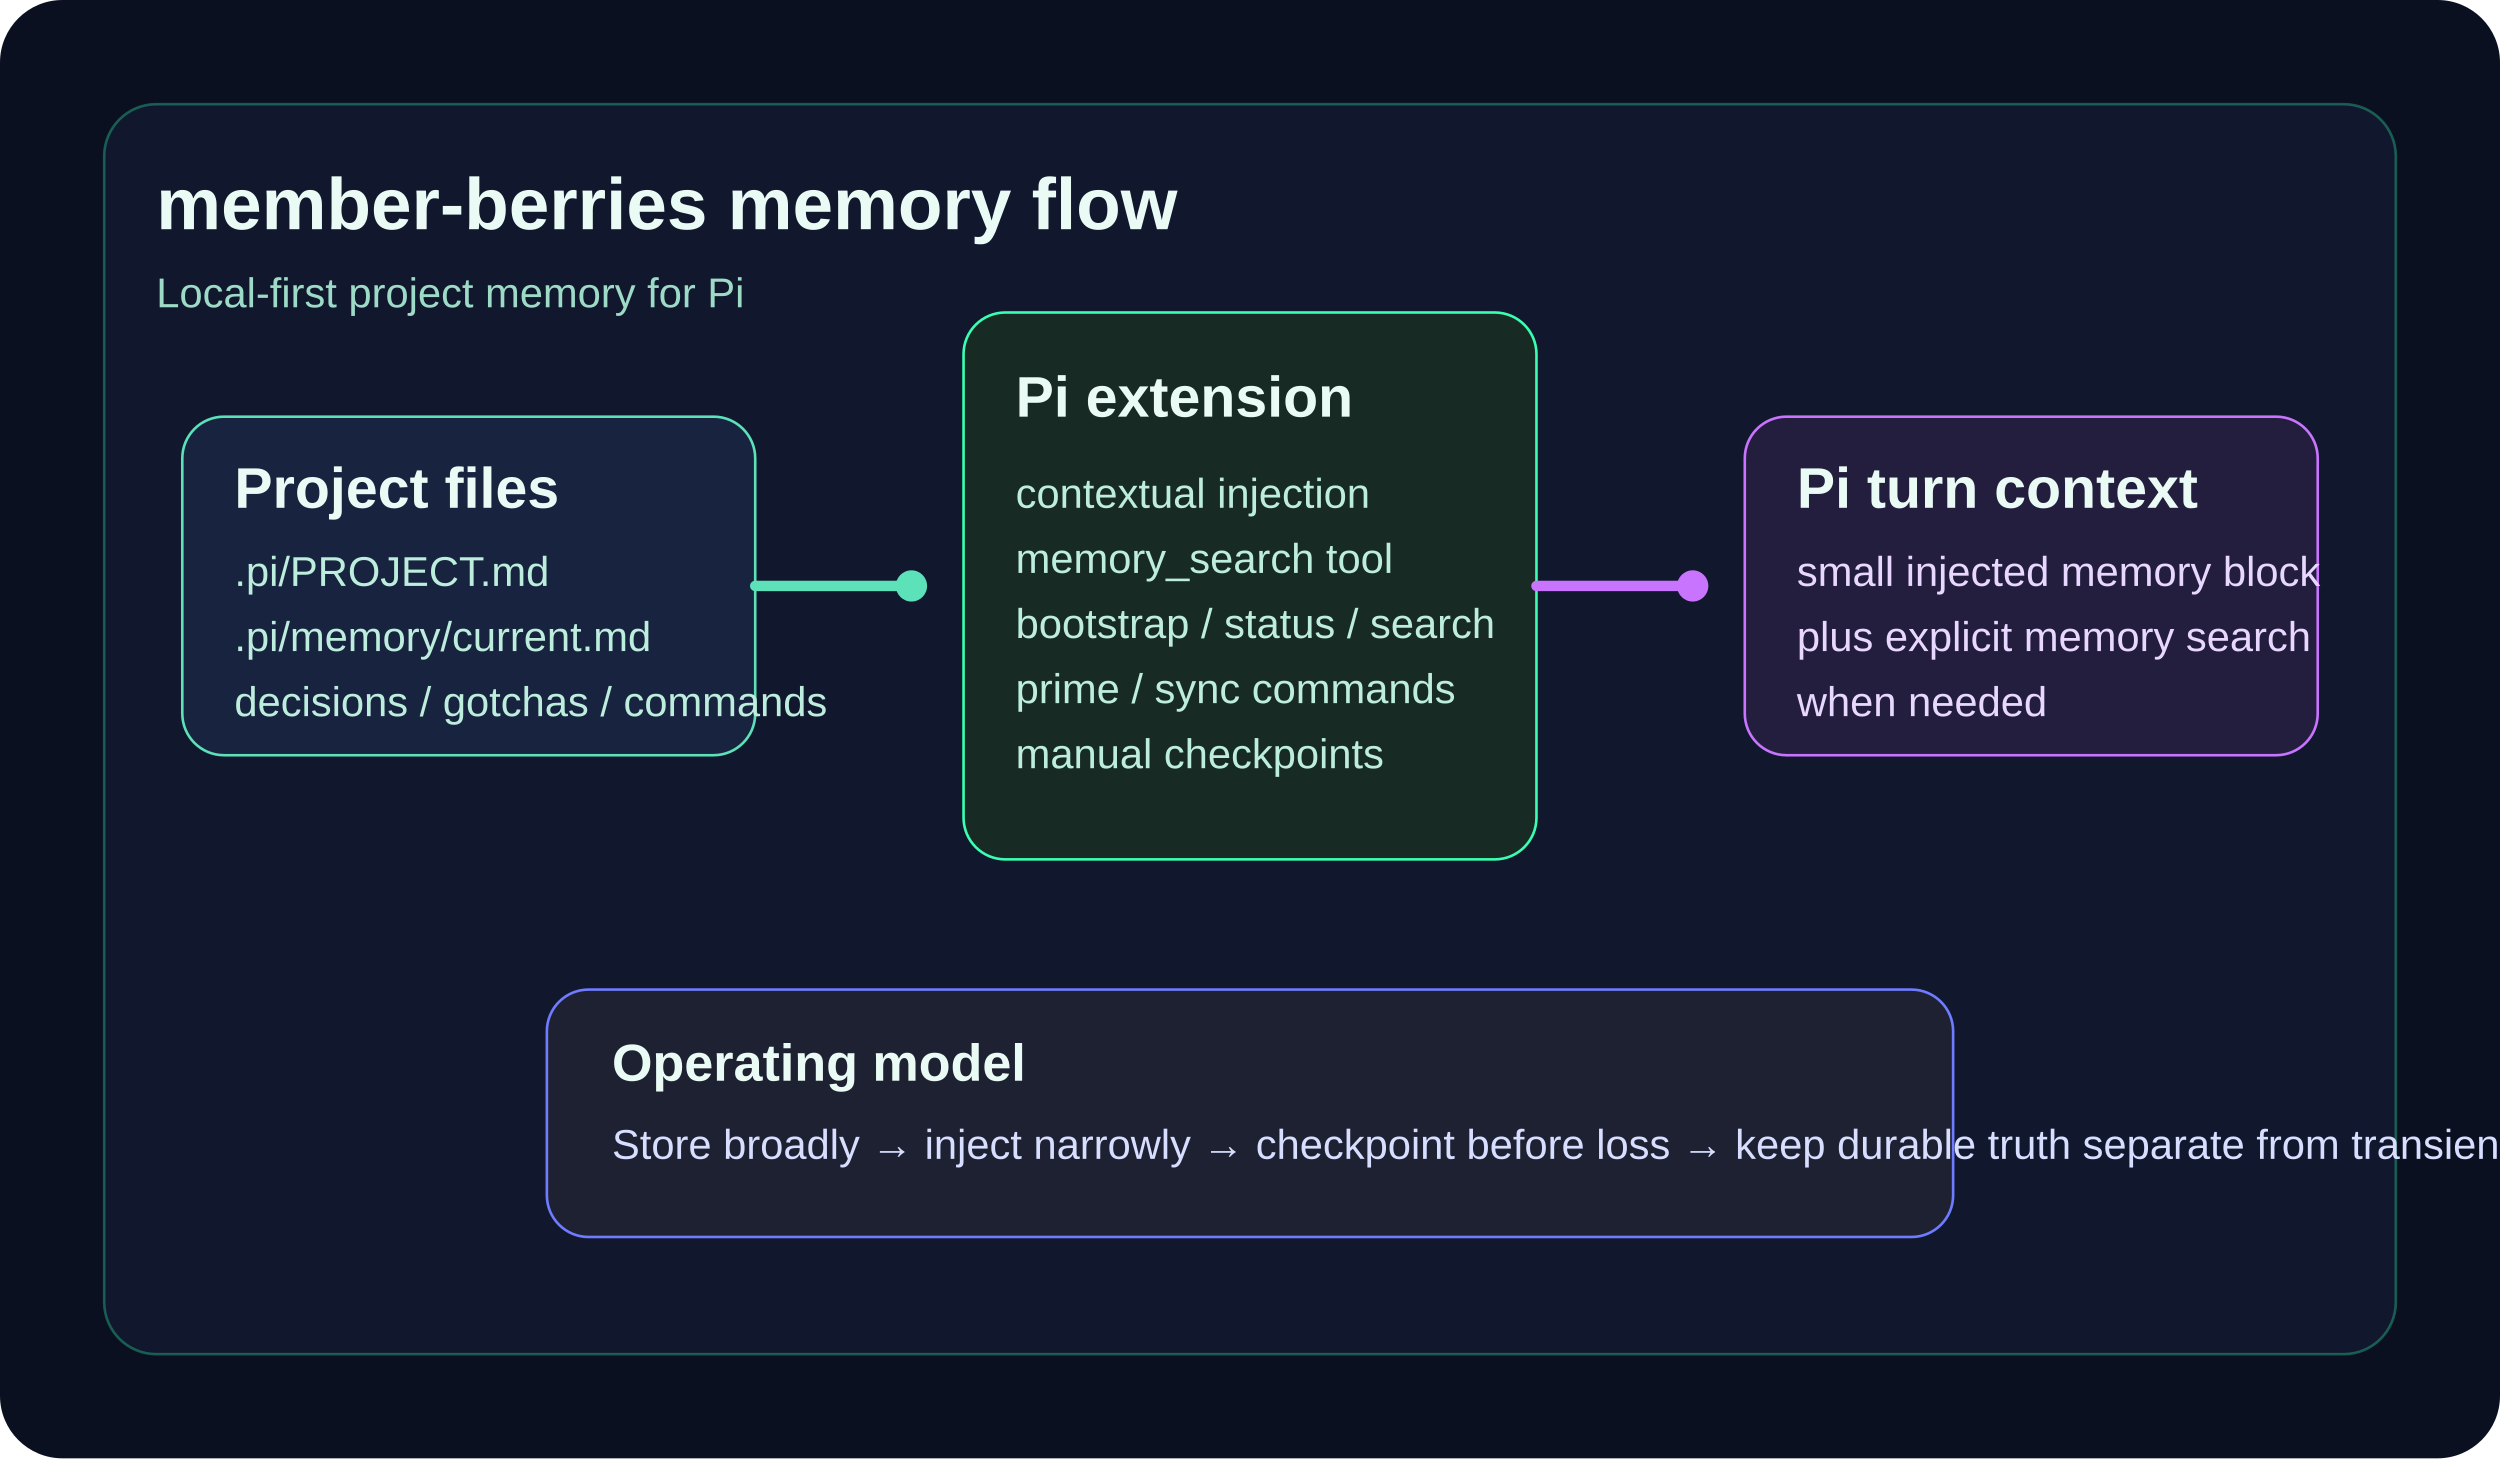
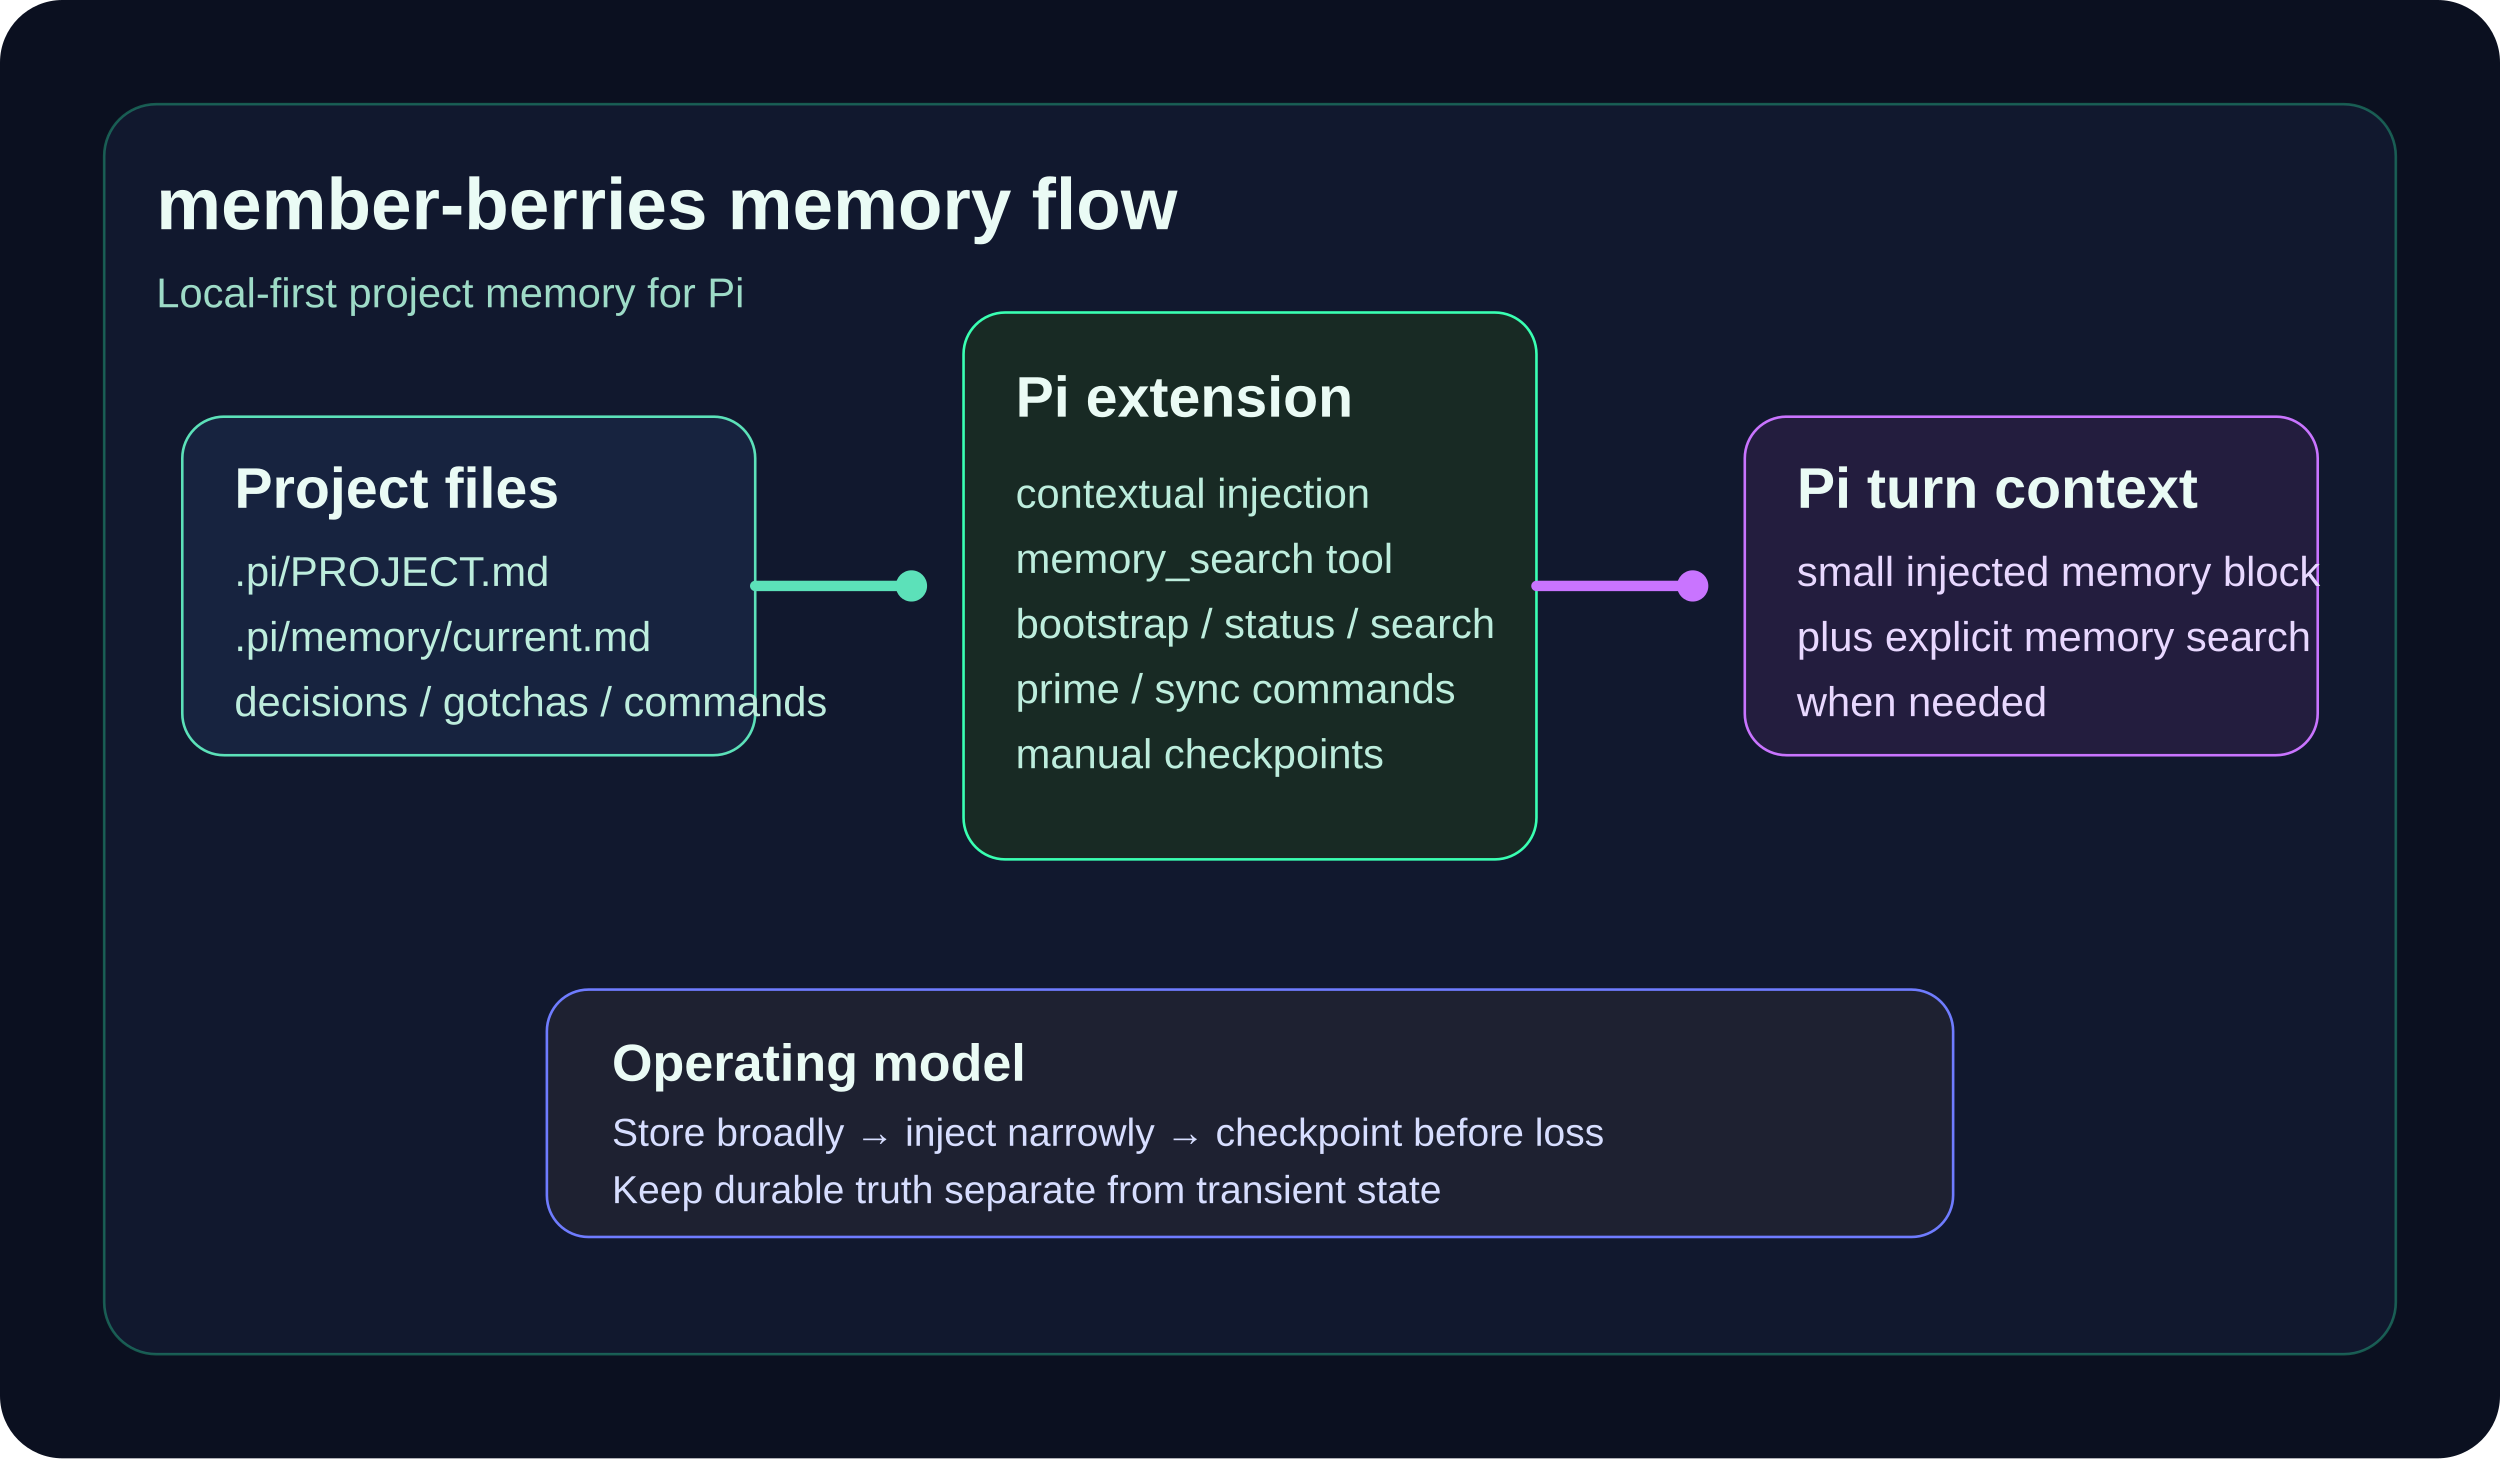
<svg xmlns="http://www.w3.org/2000/svg" width="960" height="560" viewBox="0 0 960 560" fill="none">
  <rect width="960" height="560" rx="24" fill="#0B1020" />
  <rect x="40" y="40" width="880" height="480" rx="20" fill="#11182E" stroke="#2EE6A6" stroke-opacity="0.35" />
  <text x="60" y="88" fill="#EAFBF5" font-size="28" font-family="Arial, Helvetica, sans-serif" font-weight="700">member-berries memory flow</text>
  <text x="60" y="118" fill="#9EDBC7" font-size="16" font-family="Arial, Helvetica, sans-serif">Local-first project memory for Pi</text>
  <rect x="70" y="160" width="220" height="130" rx="16" fill="#17233F" stroke="#5CE1B9" />
  <text x="90" y="195" fill="#EAFBF5" font-size="22" font-family="Arial, Helvetica, sans-serif" font-weight="700">Project files</text>
  <text x="90" y="225" fill="#BDEDDD" font-size="16" font-family="Arial, Helvetica, sans-serif">.pi/PROJECT.md</text>
  <text x="90" y="250" fill="#BDEDDD" font-size="16" font-family="Arial, Helvetica, sans-serif">.pi/memory/current.md</text>
  <text x="90" y="275" fill="#BDEDDD" font-size="16" font-family="Arial, Helvetica, sans-serif">decisions / gotchas / commands</text>
  <rect x="370" y="120" width="220" height="210" rx="16" fill="#182A24" stroke="#39FFB2" />
  <text x="390" y="160" fill="#EAFBF5" font-size="22" font-family="Arial, Helvetica, sans-serif" font-weight="700">Pi extension</text>
  <text x="390" y="195" fill="#BDEDDD" font-size="16" font-family="Arial, Helvetica, sans-serif">contextual injection</text>
  <text x="390" y="220" fill="#BDEDDD" font-size="16" font-family="Arial, Helvetica, sans-serif">memory_search tool</text>
  <text x="390" y="245" fill="#BDEDDD" font-size="16" font-family="Arial, Helvetica, sans-serif">bootstrap / status / search</text>
  <text x="390" y="270" fill="#BDEDDD" font-size="16" font-family="Arial, Helvetica, sans-serif">prime / sync commands</text>
  <text x="390" y="295" fill="#BDEDDD" font-size="16" font-family="Arial, Helvetica, sans-serif">manual checkpoints</text>
  <rect x="670" y="160" width="220" height="130" rx="16" fill="#231D3E" stroke="#C974FF" />
  <text x="690" y="195" fill="#EAFBF5" font-size="22" font-family="Arial, Helvetica, sans-serif" font-weight="700">Pi turn context</text>
  <text x="690" y="225" fill="#E8D8FF" font-size="16" font-family="Arial, Helvetica, sans-serif">small injected memory block</text>
  <text x="690" y="250" fill="#E8D8FF" font-size="16" font-family="Arial, Helvetica, sans-serif">plus explicit memory search</text>
  <text x="690" y="275" fill="#E8D8FF" font-size="16" font-family="Arial, Helvetica, sans-serif">when needed</text>
  <rect x="210" y="380" width="540" height="95" rx="16" fill="#1E2131" stroke="#6F7CFF" />
  <text x="235" y="415" fill="#EAFBF5" font-size="20" font-family="Arial, Helvetica, sans-serif" font-weight="700">Operating model</text>
-   <text x="235" y="445" fill="#D7DEFF" font-size="16" font-family="Arial, Helvetica, sans-serif">Store broadly → inject narrowly → checkpoint before loss → keep durable truth separate from transient state</text>
+   <text x="235" y="440" fill="#D7DEFF" font-size="15" font-family="Arial, Helvetica, sans-serif">Store broadly → inject narrowly → checkpoint before loss</text>
+   <text x="235" y="462" fill="#D7DEFF" font-size="15" font-family="Arial, Helvetica, sans-serif">Keep durable truth separate from transient state</text>
  <path d="M290 225H350" stroke="#5CE1B9" stroke-width="4" stroke-linecap="round" />
  <path d="M590 225H650" stroke="#C974FF" stroke-width="4" stroke-linecap="round" />
  <circle cx="350" cy="225" r="6" fill="#5CE1B9" />
  <circle cx="650" cy="225" r="6" fill="#C974FF" />
</svg>
